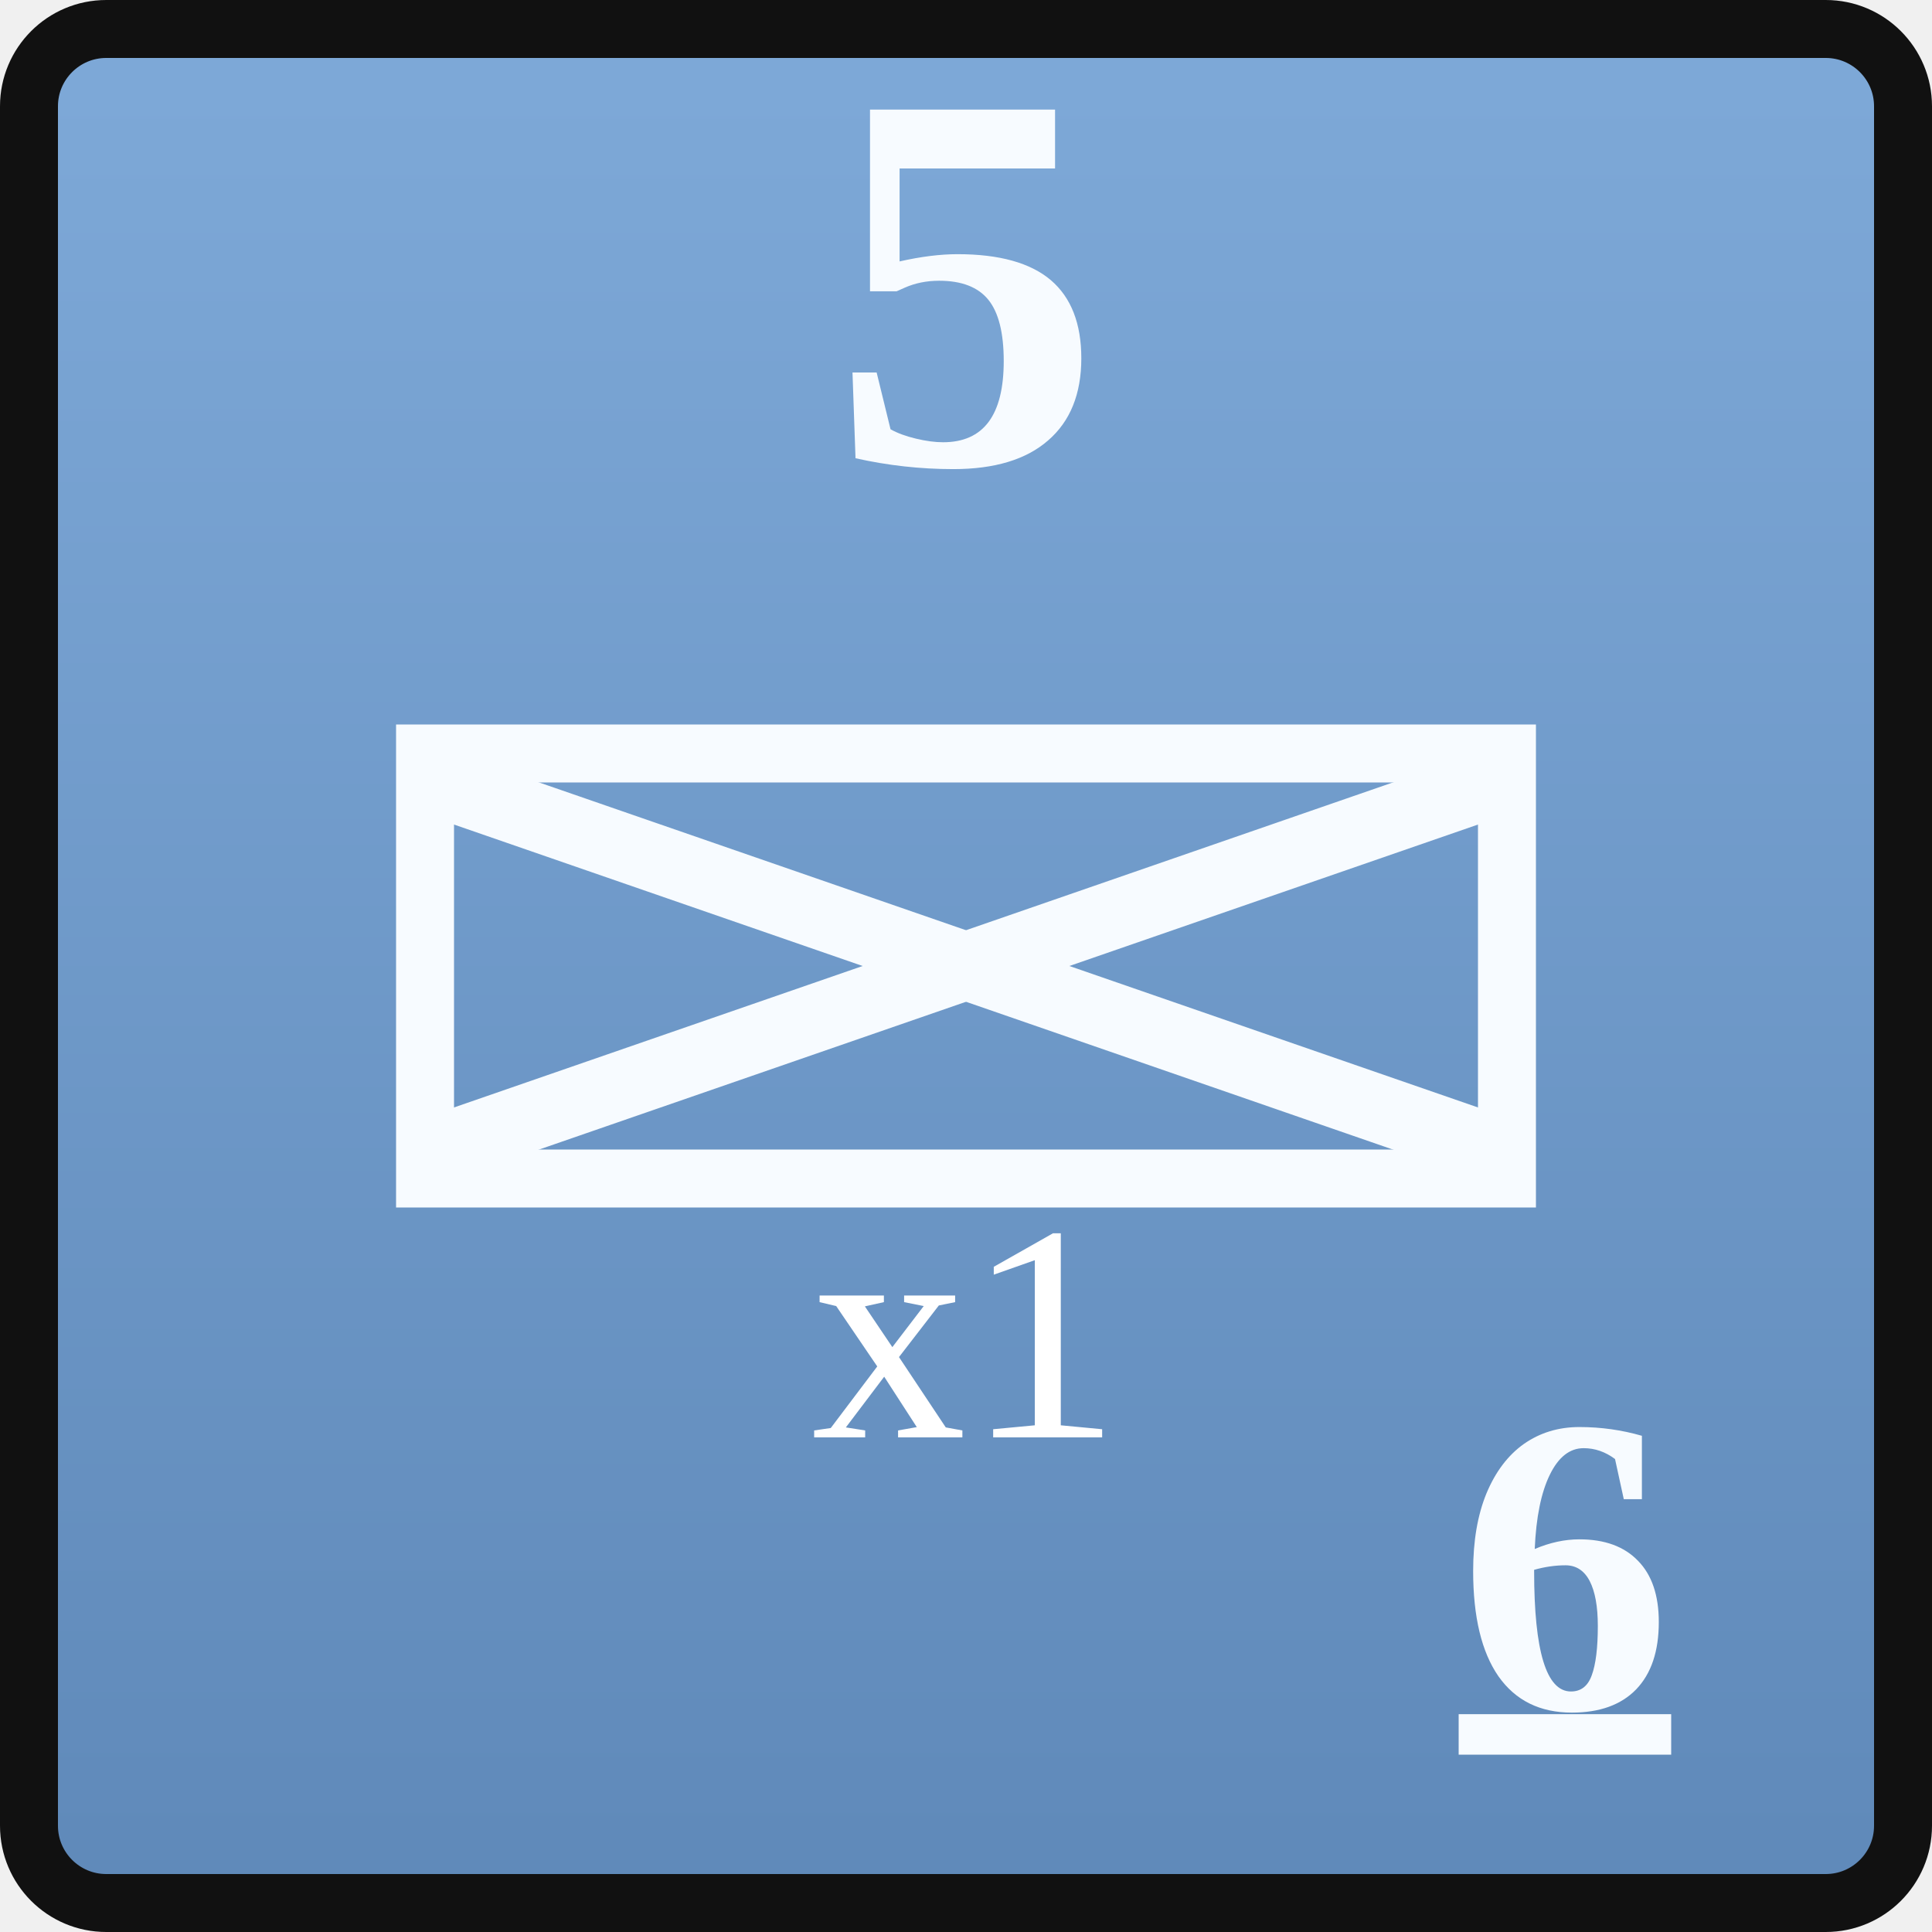
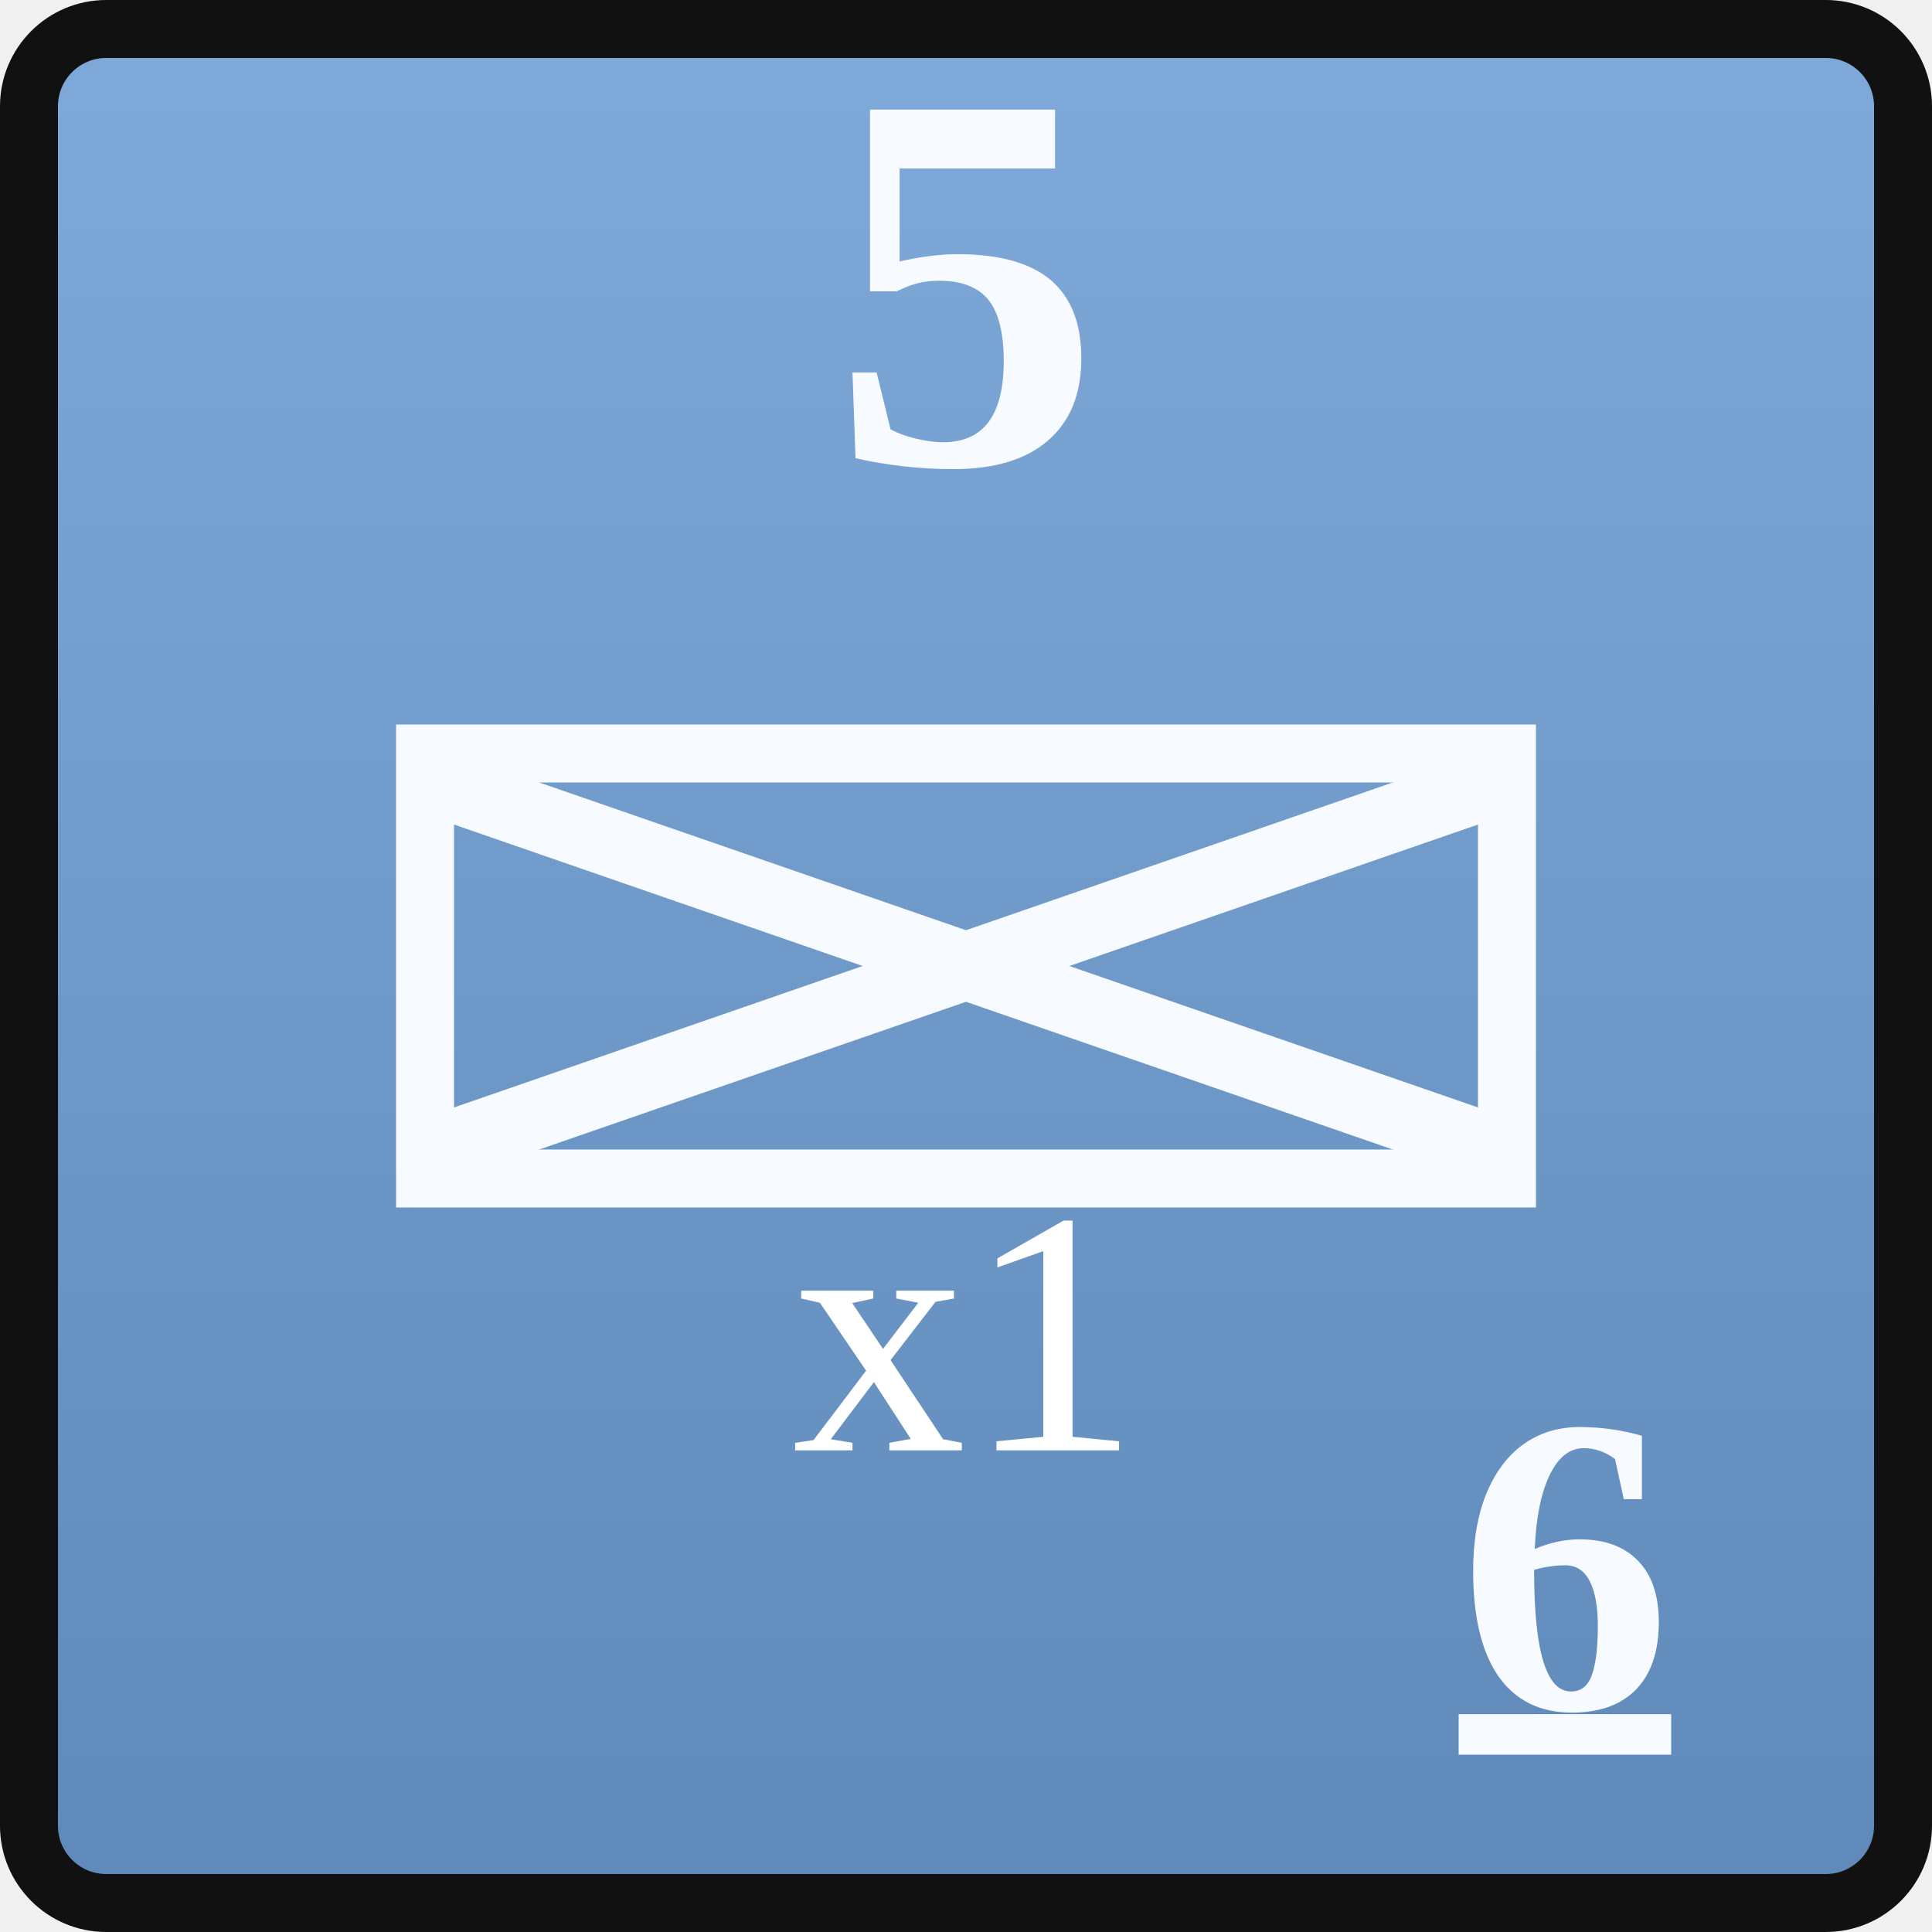
<svg xmlns="http://www.w3.org/2000/svg" width="0.5in" height="0.5in" viewBox="0 0 100 100">
  <defs>
    <linearGradient id="unionBlue" x1="0" y1="0" x2="0" y2="1">
      <stop offset="0%" stop-color="#7ea9d8" />
      <stop offset="100%" stop-color="#5f89b9" />
    </linearGradient>
  </defs>
  <rect x="1.5" y="1.5" width="97" height="97" rx="4" fill="url(#unionBlue)" stroke="#111111" stroke-width="3" />
  <text id="combat_factor" x="50" y="24" text-anchor="middle" font-family="Georgia, 'Times New Roman', serif" font-size="28" font-weight="700" fill="#f7fbff">5</text>
  <rect x="22" y="39" width="56" height="22" fill="none" stroke="#f7fbff" stroke-width="3" />
  <g stroke="#f7fbff" stroke-width="3.5" stroke-linecap="round">
    <line x1="24" y1="41" x2="76" y2="59" />
    <line x1="76" y1="41" x2="24" y2="59" />
  </g>
-   <text id="stacking_factor" x="50" y="69" text-anchor="middle" dominant-baseline="central" font-family="Georgia, 'Times New Roman', serif" font-size="16" font-weight="200" fill="#ffffff">x1</text>
+   <text id="stacking_factor" x="50" y="69" text-anchor="middle" dominant-baseline="central" font-family="Georgia, 'Times New Roman', serif" font-size="18" font-weight="200" fill="#ffffff">x1</text>
  <text id="movement_allowance_factor" x="81" y="81" text-anchor="middle" dominant-baseline="central" font-family="Georgia, 'Times New Roman', serif" font-size="22" font-weight="600" fill="#f7fbff" text-decoration="underline">6</text>
</svg>
